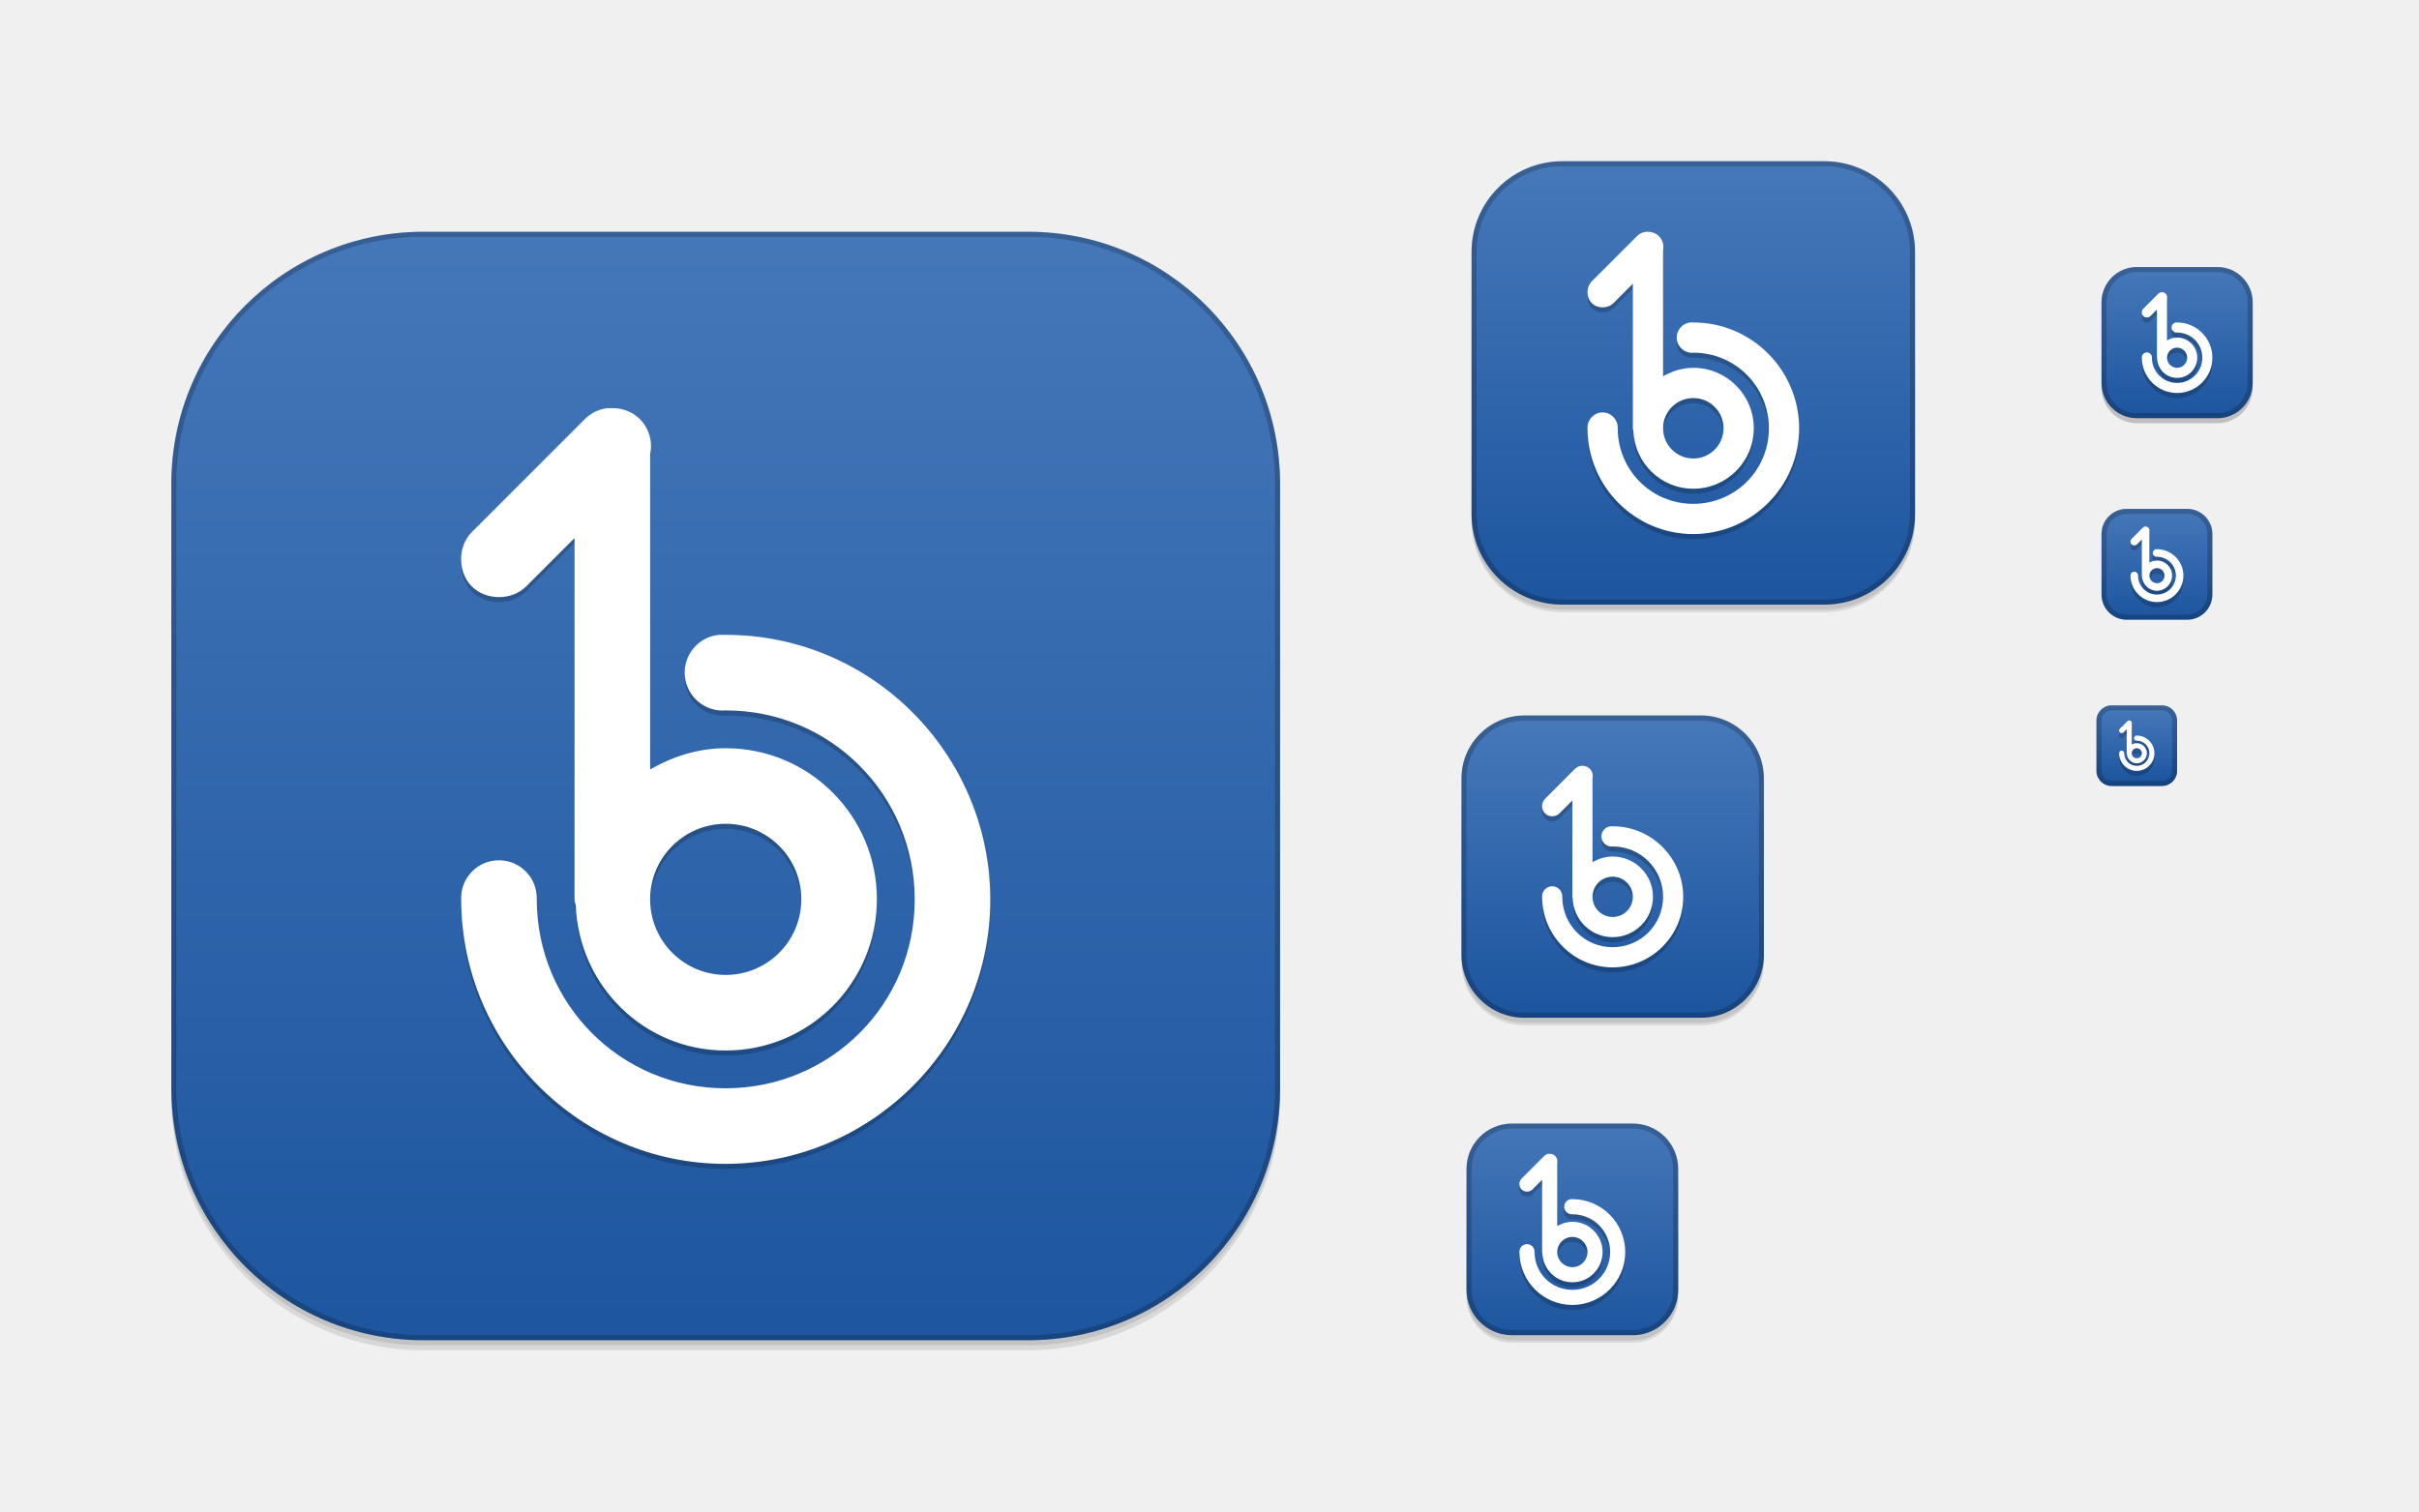
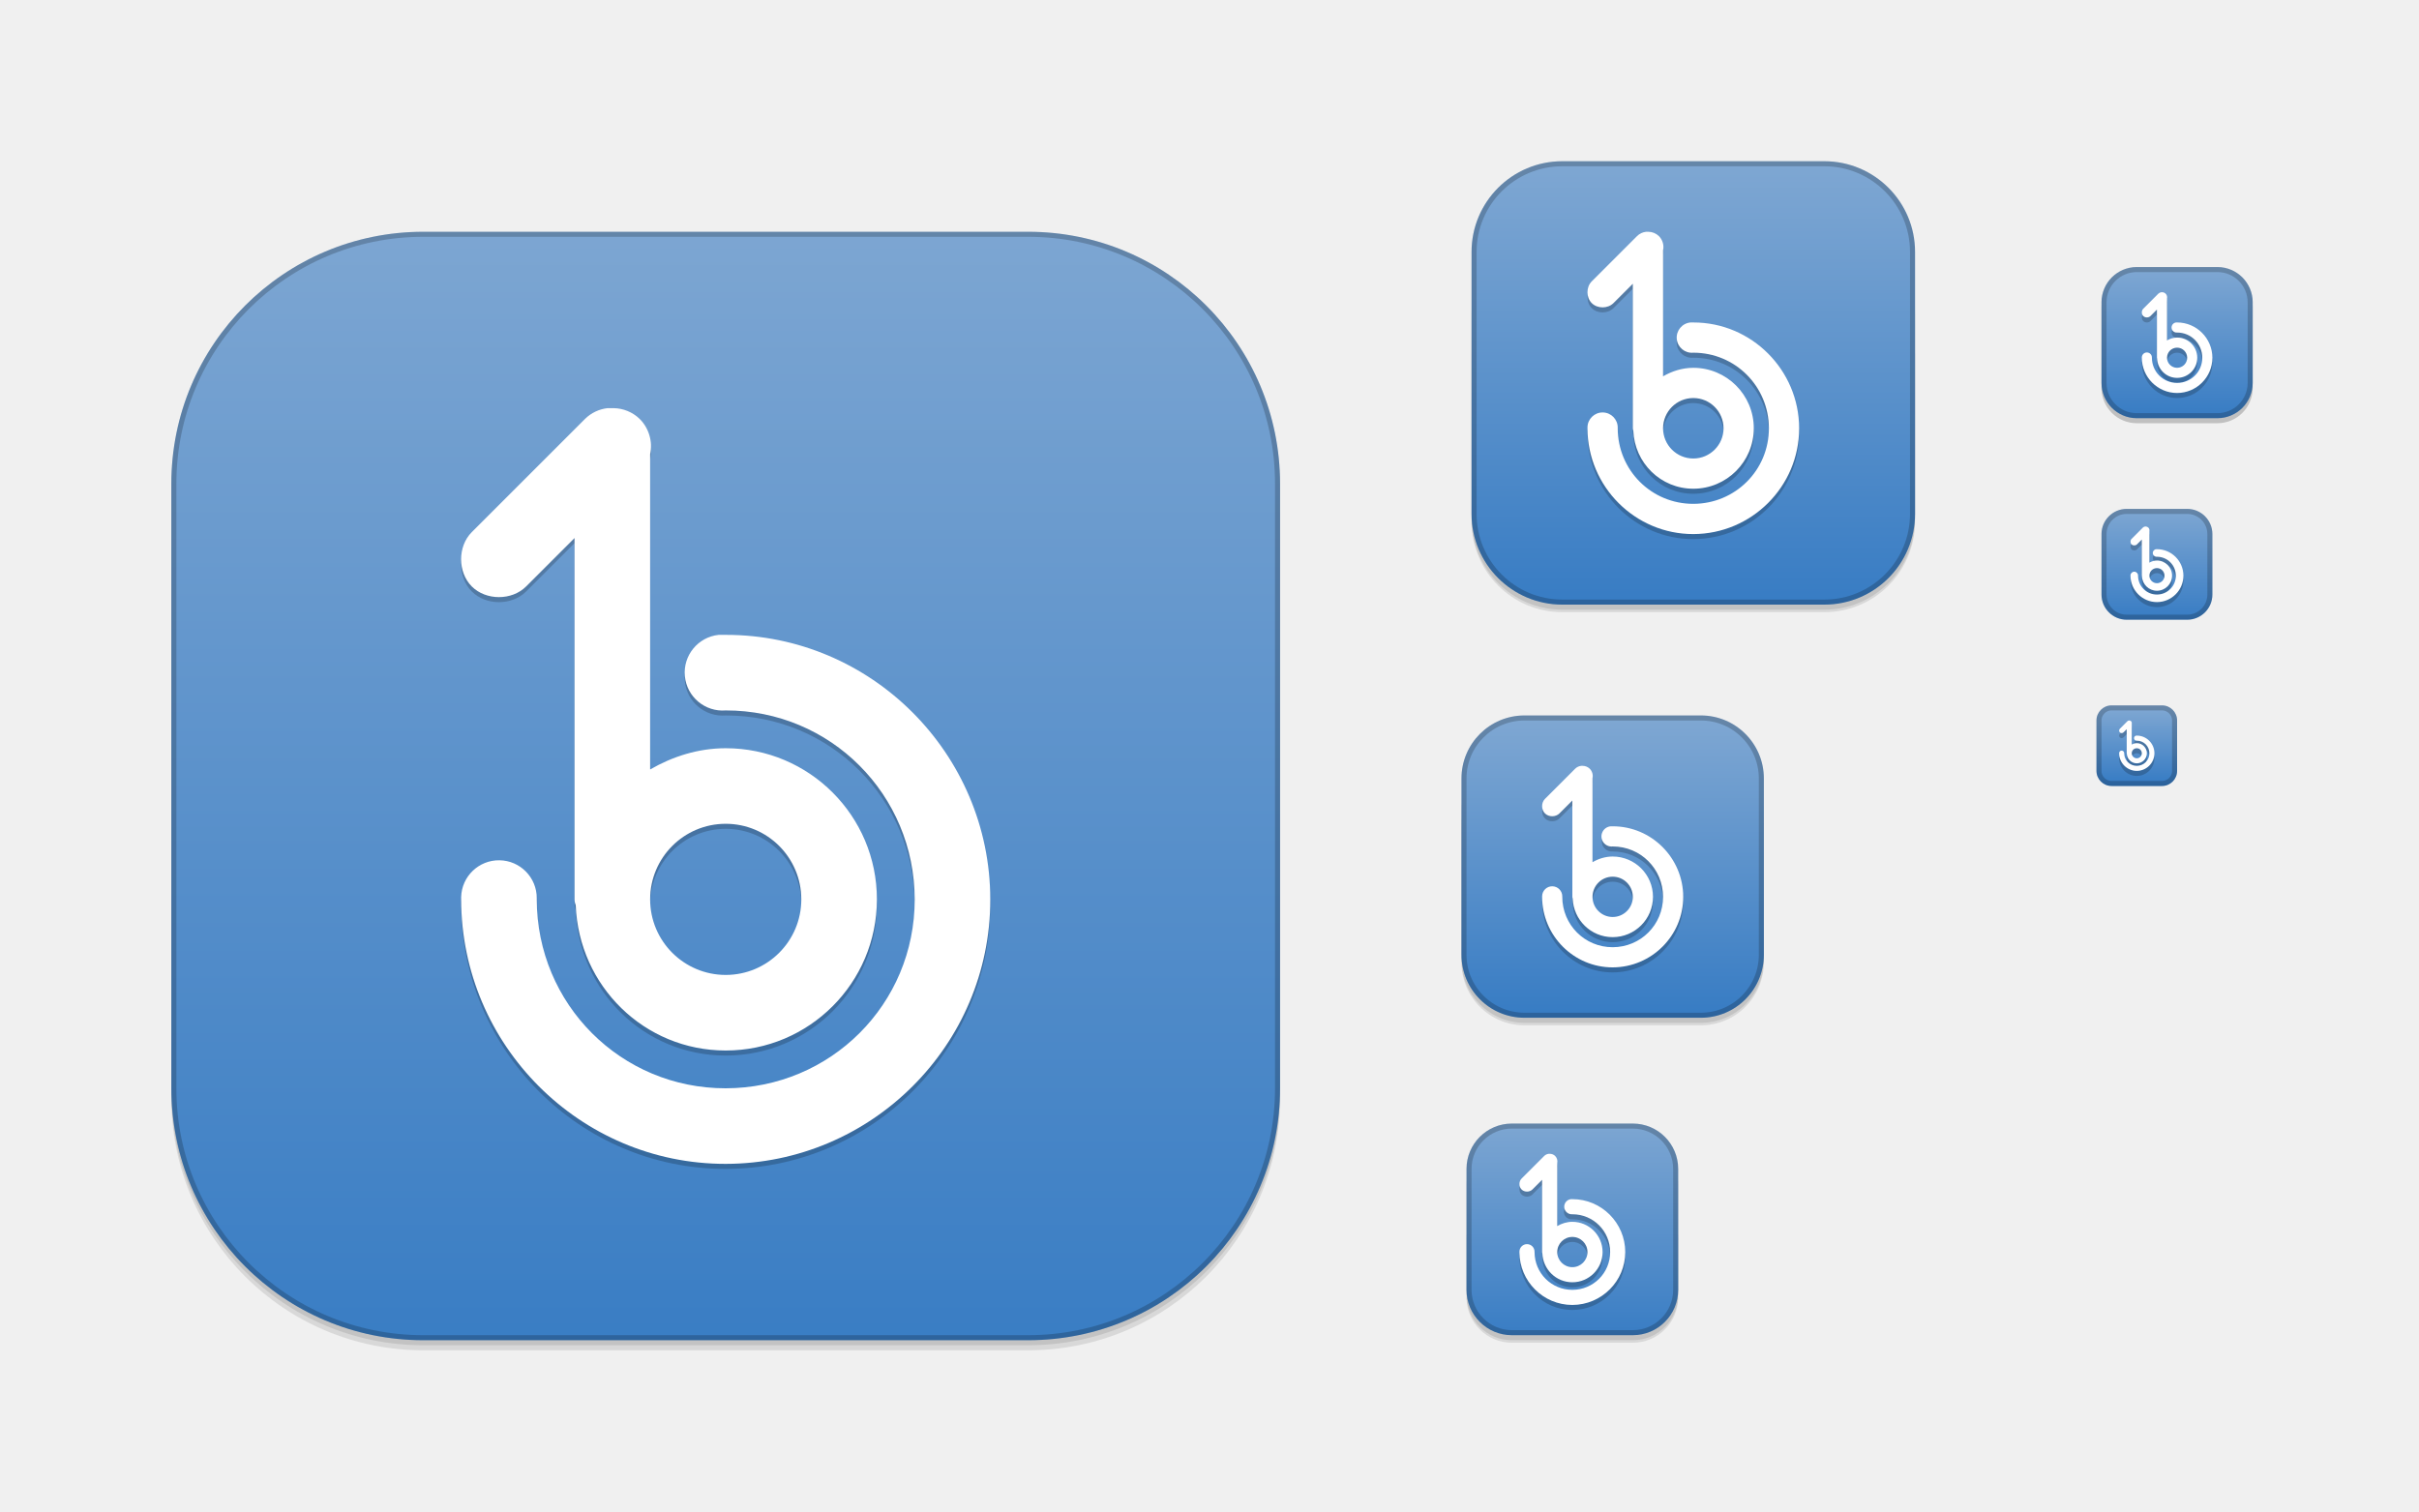
<svg xmlns="http://www.w3.org/2000/svg" xmlns:xlink="http://www.w3.org/1999/xlink" width="480" height="300" id="svg11300" version="1.0" style="display:inline;enable-background:new">
  <defs id="defs3">
    <linearGradient id="linearGradient3934">
-       <stop style="stop-color:#487abb;stop-opacity:1;" offset="0" id="stop3936" />
-       <stop style="stop-color:#1a539d;stop-opacity:1;" offset="1" id="stop3938" />
+       <stop style="stop-color:#82a9d3;stop-opacity:1" offset="0" id="stop3936" />
+       <stop style="stop-color:#347ac3;stop-opacity:1" offset="1" id="stop3938" />
    </linearGradient>
    <linearGradient id="outerBackgroundGradient">
      <stop style="stop-color:#dcdcdc;stop-opacity:1;" offset="0" id="stop3864-8-6" />
      <stop style="stop-color:#f7f7f7;stop-opacity:1;" offset="1" id="stop3866-9-1" />
    </linearGradient>
    <linearGradient xlink:href="#linearGradient3934" id="linearGradient4097" gradientUnits="userSpaceOnUse" x1="264" y1="280" x2="264" y2="40" gradientTransform="matrix(0.06666667,0,0,0.06666667,-433.6,-158.6667)" />
    <linearGradient xlink:href="#linearGradient3934" id="linearGradient4101" gradientUnits="userSpaceOnUse" gradientTransform="matrix(0.0875,0,0,0.0875,-441.1,-126.5)" x1="286.857" y1="302.857" x2="286.857" y2="28.571" />
    <linearGradient xlink:href="#linearGradient3934" id="linearGradient4153" gradientUnits="userSpaceOnUse" gradientTransform="matrix(0.1193182,0,0,0.1193182,-449.8636,-87.77273)" x1="283.81" y1="299.81" x2="283.81" y2="31.619" />
    <linearGradient xlink:href="#linearGradient3934" id="linearGradient4869" gradientUnits="userSpaceOnUse" gradientTransform="matrix(0.175,0,0,-0.175,-337.2,272)" x1="281.143" y1="297.143" x2="281.143" y2="22.857" />
    <clipPath clipPathUnits="userSpaceOnUse" id="clipPath4891">
      <rect ry="9" y="223" x="307" height="42" width="42" id="rect4893" style="color:#bebebe;fill:url(#linearGradient4895);fill-opacity:1;fill-rule:nonzero;stroke:none;stroke-width:0;marker:none;visibility:visible;display:inline;overflow:visible;enable-background:accumulate" transform="matrix(0,1,-1,0,0,0)" />
    </clipPath>
    <linearGradient xlink:href="#outerBackgroundGradient" id="linearGradient4895" gradientUnits="userSpaceOnUse" gradientTransform="matrix(0.175,0,0,0.175,302.8,216)" x1="144" y1="280" x2="144" y2="40" />
    <clipPath clipPathUnits="userSpaceOnUse" id="clipPath4044">
      <rect ry="4" y="85" x="433" height="22" width="22" id="rect4046" style="color:#bebebe;fill:url(#linearGradient4048);fill-opacity:1;fill-rule:nonzero;stroke:none;stroke-width:0;marker:none;visibility:visible;display:inline;overflow:visible;enable-background:accumulate" />
    </clipPath>
    <linearGradient xlink:href="#outerBackgroundGradient" id="linearGradient4048" gradientUnits="userSpaceOnUse" gradientTransform="matrix(0.0875,0,0,0.0875,430.9,81.5)" x1="149.714" y1="291.429" x2="149.714" y2="40" />
    <clipPath clipPathUnits="userSpaceOnUse" id="clipPath4089">
      <rect style="color:#bebebe;fill:url(#linearGradient4093);fill-opacity:1;fill-rule:nonzero;stroke:none;stroke-width:0;marker:none;visibility:visible;display:inline;overflow:visible;enable-background:accumulate" id="rect4091" width="30" height="30" x="433" y="37" ry="6" />
    </clipPath>
    <linearGradient xlink:href="#outerBackgroundGradient" id="linearGradient4093" gradientUnits="userSpaceOnUse" gradientTransform="matrix(0.1193182,0,0,0.1193182,430.1364,32.22727)" x1="149.714" y1="291.429" x2="149.714" y2="40" />
    <clipPath clipPathUnits="userSpaceOnUse" id="clipPath3855">
      <rect style="color:#bebebe;fill:url(#linearGradient3859);fill-opacity:1;fill-rule:nonzero;stroke:none;stroke-width:0;marker:none;visibility:visible;display:inline;overflow:visible;enable-background:accumulate" id="rect3857" width="16" height="16" x="304" y="212" ry="3" transform="matrix(0,1,-1,0,0,0)" />
    </clipPath>
    <linearGradient xlink:href="#outerBackgroundGradient" id="linearGradient3859" gradientUnits="userSpaceOnUse" gradientTransform="matrix(0.06666667,0,0,0.06666667,302.4,209.3333)" x1="144" y1="280" x2="144" y2="40" />
    <clipPath clipPathUnits="userSpaceOnUse" id="clipPath3862">
      <rect ry="50" y="46" x="34" height="220" width="220" id="rect3864" style="color:#bebebe;fill:url(#linearGradient3866);fill-opacity:1;fill-rule:nonzero;stroke:none;stroke-width:0;marker:none;visibility:visible;display:inline;overflow:visible;enable-background:accumulate" />
    </clipPath>
    <linearGradient xlink:href="#outerBackgroundGradient" id="linearGradient3866" gradientUnits="userSpaceOnUse" gradientTransform="translate(0,-4)" x1="144" y1="280" x2="144" y2="40" />
    <linearGradient xlink:href="#linearGradient3934" id="linearGradient3876" gradientUnits="userSpaceOnUse" gradientTransform="translate(-288,-316)" x1="272" y1="288" x2="272" y2="32" />
    <clipPath clipPathUnits="userSpaceOnUse" id="clipPath4187">
      <rect ry="12.5" y="142" x="290" height="60" width="60" id="rect4189" style="color:#bebebe;fill:url(#linearGradient4191);fill-opacity:1;fill-rule:nonzero;stroke:none;stroke-width:0;marker:none;visibility:visible;display:inline;overflow:visible;enable-background:accumulate" />
    </clipPath>
    <linearGradient xlink:href="#outerBackgroundGradient" id="linearGradient4191" gradientUnits="userSpaceOnUse" x1="352" y1="204" x2="352" y2="140" />
    <linearGradient xlink:href="#linearGradient3934" id="linearGradient4197" gradientUnits="userSpaceOnUse" x1="384" y1="124" x2="384" y2="28" gradientTransform="translate(-672,-152)" />
    <linearGradient xlink:href="#linearGradient3934" id="linearGradient4199" gradientUnits="userSpaceOnUse" x1="352" y1="204" x2="352" y2="140" gradientTransform="translate(-640,-344)" />
    <clipPath clipPathUnits="userSpaceOnUse" id="clipPath4346">
      <rect style="color:#bebebe;fill:url(#linearGradient4350);fill-opacity:1;fill-rule:nonzero;stroke:none;stroke-width:0;marker:none;visibility:visible;display:inline;overflow:visible;enable-background:accumulate" id="rect4348" width="88" height="88" x="292" y="32" ry="18" />
    </clipPath>
    <linearGradient xlink:href="#outerBackgroundGradient" id="linearGradient4350" gradientUnits="userSpaceOnUse" x1="384" y1="124" x2="384" y2="28" />
    <clipPath clipPathUnits="userSpaceOnUse" id="clipPath3871">
      <rect ry="5" y="101" x="417" height="22" width="22" id="rect3873" style="color:#bebebe;fill:url(#linearGradient3875);fill-opacity:1;fill-rule:nonzero;stroke:none;stroke-width:0;marker:none;visibility:visible;display:inline;overflow:visible;enable-background:accumulate" />
    </clipPath>
    <linearGradient xlink:href="#outerBackgroundGradient" id="linearGradient3875" gradientUnits="userSpaceOnUse" gradientTransform="matrix(0.0875,0,0,0.0875,414.9,97.5)" x1="286.857" y1="302.857" x2="286.857" y2="28.571" />
    <clipPath clipPathUnits="userSpaceOnUse" id="clipPath3881">
      <rect style="color:#bebebe;fill:url(#linearGradient3885);fill-opacity:1;fill-rule:nonzero;stroke:none;stroke-width:0;marker:none;visibility:visible;display:inline;overflow:visible;enable-background:accumulate" id="rect3883" width="30" height="30" x="417" y="53" ry="7" />
    </clipPath>
    <linearGradient xlink:href="#outerBackgroundGradient" id="linearGradient3885" gradientUnits="userSpaceOnUse" gradientTransform="matrix(0.1193182,0,0,0.1193182,414.1364,48.22727)" x1="283.81" y1="299.81" x2="283.81" y2="31.619" />
    <linearGradient xlink:href="#linearGradient3934" id="linearGradient3940" x1="448" y1="52" x2="447" y2="83" gradientUnits="userSpaceOnUse" />
    <linearGradient xlink:href="#linearGradient3934" id="linearGradient3942" x1="416" y1="100" x2="416" y2="124" gradientUnits="userSpaceOnUse" />
    <linearGradient xlink:href="#linearGradient3934" id="linearGradient3944" x1="290.5" y1="224" x2="288" y2="268" gradientUnits="userSpaceOnUse" />
    <linearGradient xlink:href="#linearGradient3934" id="linearGradient3946" x1="384" y1="28" x2="380" y2="120" gradientUnits="userSpaceOnUse" />
    <linearGradient xlink:href="#linearGradient3934" id="linearGradient3948" x1="290" y1="143.5" x2="288" y2="204" gradientUnits="userSpaceOnUse" />
    <linearGradient xlink:href="#linearGradient3934" id="linearGradient3950" x1="16" y1="28" x2="16" y2="284" gradientUnits="userSpaceOnUse" />
    <linearGradient xlink:href="#linearGradient3934" id="linearGradient3952" x1="416" y1="140" x2="416" y2="156" gradientUnits="userSpaceOnUse" />
  </defs>
  <g style="display:inline" id="layer1">
    <g style="display:none" id="layer7">
      <text y="19.745" xml:space="preserve" x="15.007" style="font-size:18px;font-style:normal;font-variant:normal;font-weight:normal;font-stretch:normal;fill:#000000;fill-opacity:1;stroke:none;display:inline;enable-background:new;font-family:DejaVu Sans;-inkscape-font-specification:DejaVu Sans" id="context">
        <tspan style="font-style:normal;font-variant:normal;font-weight:normal;font-stretch:normal;font-family:DejaVu Sans;-inkscape-font-specification:DejaVu Sans" y="19.745" x="15.007" id="tspan3933">apps</tspan>
      </text>
      <text y="19.745" xml:space="preserve" x="122.488" style="font-size:18px;font-style:normal;font-variant:normal;font-weight:bold;font-stretch:normal;text-align:start;line-height:125%;writing-mode:lr-tb;text-anchor:start;fill:#000000;fill-opacity:1;stroke:none;display:inline;enable-background:new;font-family:DejaVu Sans;-inkscape-font-specification:DejaVu Sans Bold" id="icon-name">
        <tspan style="font-size:18px;font-style:normal;font-variant:normal;font-weight:bold;font-stretch:normal;font-family:DejaVu Sans;-inkscape-font-specification:DejaVu Sans Bold" y="19.745" x="122.488" id="tspan3937">banshee</tspan>
      </text>
      <rect style="fill:#eeeeec;fill-opacity:1;fill-rule:nonzero;stroke:none;stroke-width:2;marker:none;visibility:visible;display:inline;overflow:visible;enable-background:accumulate" id="rect16x16" width="16" height="16" x="416" y="140" />
      <rect style="fill:#d4d4d4;fill-opacity:1;fill-rule:nonzero;stroke:none;stroke-width:2;marker:none;visibility:visible;display:inline;overflow:visible;enable-background:accumulate" id="rect24x24" width="24" height="24" x="416" y="100" />
      <rect style="fill:#eeeeec;fill-opacity:1;fill-rule:nonzero;stroke:none;stroke-width:2;marker:none;visibility:visible;display:inline;overflow:visible;enable-background:accumulate" id="rect32x32" width="32" height="32" x="416" y="52" />
      <rect y="101" x="417" height="22" width="22" id="rect22x22" style="fill:#eeeeec;fill-opacity:1;fill-rule:nonzero;stroke:none;stroke-width:2;marker:none;visibility:visible;display:inline;overflow:visible;enable-background:accumulate" />
      <rect y="220" x="288" height="48" width="48" id="rect48x48" style="fill:#eeeeec;fill-opacity:1;fill-rule:nonzero;stroke:none;stroke-width:2;marker:none;visibility:visible;display:inline;overflow:visible;enable-background:accumulate" />
      <rect style="fill:#eeeeec;fill-opacity:1;fill-rule:nonzero;stroke:none;stroke-width:2;marker:none;visibility:visible;display:inline;overflow:visible;enable-background:accumulate" id="rect256x256" width="256" height="256" x="16" y="28" />
      <rect style="fill:#eeeeec;fill-opacity:1;fill-rule:nonzero;stroke:none;stroke-width:2;marker:none;visibility:visible;display:inline;overflow:visible;enable-background:accumulate" id="rect64x64" width="64" height="64" x="288" y="140" />
      <rect style="fill:#eeeeec;fill-opacity:1;fill-rule:nonzero;stroke:none;stroke-width:2;marker:none;visibility:visible;display:inline;overflow:visible;enable-background:accumulate" id="rect96x96" width="96" height="96" x="288" y="28" />
    </g>
    <g id="layer4" style="display:inline">
      <rect style="opacity:0.0;color:#bebebe;fill:#000000;fill-opacity:1;stroke:#000000;stroke-width:1;stroke-miterlimit:4;stroke-opacity:1;stroke-dasharray:none;marker:none;visibility:visible;display:inline;overflow:visible;enable-background:accumulate" id="rect4156" width="42" height="42" x="-266.5" y="291" ry="9" transform="matrix(0,-1,1,0,0,0)" />
      <rect transform="matrix(0,-1,1,0,0,0)" ry="9" y="291" x="-266.5" height="42" width="40" id="rect4183" style="opacity:0.1;color:#bebebe;fill:#000000;fill-opacity:1;stroke:none;stroke-width:1;marker:none;visibility:visible;display:inline;overflow:visible;enable-background:accumulate" />
      <rect ry="9" y="237" x="291" height="29" width="42" id="rect4144" style="opacity:0.1;color:#bebebe;fill:#000000;fill-opacity:1;fill-rule:nonzero;stroke:none;stroke-width:0;marker:none;visibility:visible;display:inline;overflow:visible;enable-background:accumulate" />
      <rect style="opacity:0.0;color:#bebebe;fill:#000000;fill-opacity:1;fill-rule:nonzero;stroke:#000000;stroke-width:1;stroke-miterlimit:4;stroke-opacity:1;stroke-dasharray:none;marker:none;visibility:visible;display:inline;overflow:visible;enable-background:accumulate" id="rect4340" width="88" height="88" x="292" y="33.5" ry="18" />
      <rect ry="18" y="52.5" x="292" height="69" width="88" id="rect4338" style="opacity:0.1;color:#bebebe;fill:#000000;fill-opacity:1;fill-rule:nonzero;stroke:none;stroke-width:0;marker:none;visibility:visible;display:inline;overflow:visible;enable-background:accumulate" />
      <rect style="opacity:0.1;color:#bebebe;fill:#000000;fill-opacity:1;fill-rule:nonzero;stroke:none;stroke-width:0;marker:none;visibility:visible;display:inline;overflow:visible;enable-background:accumulate" id="rect4335" width="88" height="76.5" x="292" y="44.5" ry="18" />
      <rect style="opacity:0.0;color:#bebebe;fill:#000000;fill-opacity:1;fill-rule:nonzero;stroke:#000000;stroke-width:1;stroke-miterlimit:4;stroke-opacity:1;stroke-dasharray:none;marker:none;visibility:visible;display:inline;overflow:visible;enable-background:accumulate" id="rect4214" width="60" height="60" x="290" y="143.5" ry="12.5" />
      <rect ry="12.5" y="151.5" x="290" height="52" width="60" id="rect4206" style="opacity:0.1;color:#bebebe;fill:#000000;fill-opacity:1;fill-rule:nonzero;stroke:none;stroke-width:0;marker:none;visibility:visible;display:inline;overflow:visible;enable-background:accumulate" />
      <rect style="opacity:0.1;color:#bebebe;fill:#000000;fill-opacity:1;fill-rule:nonzero;stroke:none;stroke-width:0;marker:none;visibility:visible;display:inline;overflow:visible;enable-background:accumulate" id="rect4212" width="60" height="54.5" x="290" y="148.5" ry="12.5" />
      <rect style="opacity:0.2;color:#bebebe;fill:#000000;fill-opacity:1;fill-rule:nonzero;stroke:none;stroke-width:0;marker:none;visibility:visible;display:inline;overflow:visible;enable-background:accumulate" id="rect4058" width="30" height="30" x="417" y="54" ry="7" />
      <rect ry="50" y="48" x="34" height="220" width="220" id="rect3872" style="opacity:0.0;color:#bebebe;fill:#000000;fill-opacity:1;fill-rule:nonzero;stroke:#000000;stroke-width:2;stroke-miterlimit:4;stroke-opacity:1;stroke-dasharray:none;marker:none;visibility:visible;display:inline;overflow:visible;enable-background:accumulate" />
      <rect style="opacity:0.1;color:#bebebe;fill:#000000;fill-opacity:1;fill-rule:nonzero;stroke:none;stroke-width:0;marker:none;visibility:visible;display:inline;overflow:visible;enable-background:accumulate" id="rect3870" width="220" height="220" x="34" y="48" ry="50" />
      <rect ry="50" y="47" x="34" height="220" width="220" id="rect3868" style="opacity:0.1;color:#bebebe;fill:#000000;fill-opacity:1;fill-rule:nonzero;stroke:none;stroke-width:0;marker:none;visibility:visible;display:inline;overflow:visible;enable-background:accumulate" />
    </g>
    <g id="layer2" style="display:inline">
      <rect style="color:#bebebe;fill:url(#linearGradient3876);fill-opacity:1;fill-rule:nonzero;stroke:none;stroke-width:0;marker:none;visibility:visible;display:inline;overflow:visible;enable-background:accumulate" id="rect4040" width="220" height="220" x="-254" y="-266" ry="50" transform="scale(-1,-1)" />
      <rect ry="3" y="-156" x="-432" height="16" width="16" id="rect4095" style="color:#bebebe;fill:url(#linearGradient4097);fill-opacity:1;fill-rule:nonzero;stroke:none;stroke-width:0;marker:none;visibility:visible;display:inline;overflow:visible;enable-background:accumulate" transform="scale(-1,-1)" />
      <rect style="color:#bebebe;fill:url(#linearGradient4101);fill-opacity:1;fill-rule:nonzero;stroke:none;stroke-width:0;marker:none;visibility:visible;display:inline;overflow:visible;enable-background:accumulate" id="rect4099" width="22" height="22" x="-439" y="-123" ry="5" transform="scale(-1,-1)" />
      <rect ry="7" y="-83" x="-447" height="30" width="30" id="rect4151" style="color:#bebebe;fill:url(#linearGradient4153);fill-opacity:1;fill-rule:nonzero;stroke:none;stroke-width:0;marker:none;visibility:visible;display:inline;overflow:visible;enable-background:accumulate" transform="scale(-1,-1)" />
      <rect style="color:#bebebe;fill:url(#linearGradient4869);fill-opacity:1;fill-rule:nonzero;stroke:none;stroke-width:0;marker:none;visibility:visible;display:inline;overflow:visible;enable-background:accumulate" id="rect4783" width="42" height="42" x="-333" y="223" ry="9" transform="scale(-1,1)" />
      <rect ry="18" y="-120" x="-380" height="88" width="88" id="rect4511" style="color:#bebebe;fill:url(#linearGradient4197);fill-opacity:1;fill-rule:nonzero;stroke:none;stroke-width:0;marker:none;visibility:visible;display:inline;overflow:visible;enable-background:accumulate" transform="scale(-1,-1)" />
      <rect style="color:#bebebe;fill:url(#linearGradient4199);fill-opacity:1;fill-rule:nonzero;stroke:none;stroke-width:0;marker:none;visibility:visible;display:inline;overflow:visible;enable-background:accumulate" id="rect4515" width="60" height="60" x="-350" y="-202" ry="12.5" transform="scale(-1,-1)" />
    </g>
    <g id="layer6" style="display:inline">
      <path id="path3932" d="m 428.875,59 c -0.222,0.024 -0.435,0.125 -0.594,0.281 l -3,3 c -0.376,0.376 -0.376,1.061 0,1.438 0.376,0.376 1.061,0.376 1.438,0 L 428,62.438 l 0,9.562 c 0,0.069 0.018,0.118 0.031,0.156 0.084,2.135 1.813,3.844 3.969,3.844 2.209,0 4,-1.791 4,-4 0,-2.209 -1.791,-4 -4,-4 -0.73,0 -1.411,0.221 -2,0.562 l 0,-8.25 c 10e-4,-0.031 10e-4,-0.063 0,-0.094 0.074,-0.333 -0.036,-0.701 -0.281,-0.938 -0.182,-0.176 -0.434,-0.279 -0.688,-0.281 -0.031,-0.002 -0.062,-0.002 -0.094,0 -0.021,-6.51e-4 -0.042,-6.51e-4 -0.062,0 z m 2.938,6 a 1.004,1.004 0 1 0 0.188,2 c 2.773,-0.004 4.996,2.227 5,5 0.004,2.773 -2.227,4.996 -5,5 -2.773,0.004 -4.996,-2.227 -5,-5 -2e-5,-0.015 -1.1e-4,-0.016 0,-0.031 a 1,1 0 1 0 -2,-0.031 c -1.6e-4,0.021 -3e-5,0.042 0,0.062 0.005,3.854 3.146,7.005 7,7 3.854,-0.005 7.005,-3.146 7,-7 -0.005,-3.854 -3.146,-7.005 -7,-7 a 1,1 0 0 0 -0.094,0 1.001,1.001 0 0 0 -0.094,0 z m 0.188,5 c 1.105,0 2,0.895 2,2 0,1.105 -0.895,2 -2,2 -1.105,0 -2,-0.895 -2,-2 0,-1.105 0.895,-2 2,-2 z" style="opacity:0.2;color:#000000;fill:#000000;fill-opacity:1;fill-rule:evenodd;stroke:none;stroke-width:2;marker:none;visibility:visible;display:inline;overflow:visible;enable-background:new" />
      <path style="opacity:0.2;color:#000000;fill:#000000;fill-opacity:1;fill-rule:evenodd;stroke:none;stroke-width:2;marker:none;visibility:visible;display:inline;overflow:visible;enable-background:new" d="m 313.751,153.002 c -0.444,0.048 -0.869,0.25 -1.187,0.562 l -6,6 c -0.753,0.753 -0.753,2.122 0,2.875 0.753,0.753 2.122,0.753 2.875,0 l 2.562,-2.562 0,19.124 c 0,0.139 0.036,0.237 0.062,0.312 0.168,4.27 3.626,7.687 7.937,7.687 4.418,0 8,-3.582 8,-8 0,-4.418 -3.582,-8 -8,-8 -1.46,0 -2.822,0.442 -4,1.125 l 0,-16.499 c 0.002,-0.062 0.002,-0.125 0,-0.187 0.149,-0.665 -0.072,-1.401 -0.562,-1.875 -0.365,-0.353 -0.868,-0.558 -1.375,-0.562 -0.062,-0.003 -0.125,-0.003 -0.187,0 -0.042,-0.001 -0.083,-0.001 -0.125,0 z m 5.875,11.999 a 2.009,2.009 0 0 0 0.375,4 c 5.546,-0.007 9.992,4.453 9.999,9.999 0.008,5.546 -4.453,9.992 -9.999,9.999 -5.546,0.007 -9.992,-4.453 -9.999,-9.999 -4e-5,-0.03 -2.2e-4,-0.033 0,-0.062 a 2,2 0 1 0 -4,-0.062 c -3.2e-4,0.042 -6e-5,0.083 0,0.125 0.01,7.708 6.291,14.01 13.999,13.999 7.708,-0.01 14.01,-6.291 13.999,-13.999 -0.01,-7.708 -6.291,-14.01 -13.999,-13.999 a 2,2 0 0 0 -0.187,0 2.002,2.002 0 0 0 -0.187,0 z m 0.375,9.999 c 2.209,0 4,1.791 4,4 0,2.209 -1.791,4 -4,4 -2.209,0 -4,-1.791 -4,-4 0,-2.209 1.791,-4 4,-4 z" id="path3934" />
      <path id="path3936" d="m 326.627,47.003 c -0.666,0.072 -1.304,0.374 -1.781,0.844 l -8.999,8.999 c -1.129,1.129 -1.129,3.183 0,4.312 1.129,1.129 3.183,1.129 4.312,0 l 3.844,-3.844 0,28.686 c 0,0.208 0.054,0.355 0.094,0.469 0.252,6.404 5.439,11.531 11.906,11.531 6.627,0 11.999,-5.372 11.999,-11.999 0,-6.627 -5.372,-11.999 -11.999,-11.999 -2.19,0 -4.232,0.663 -6,1.687 l 0,-24.749 c 0.003,-0.094 0.003,-0.188 0,-0.281 0.223,-0.998 -0.108,-2.102 -0.844,-2.812 -0.547,-0.529 -1.301,-0.838 -2.062,-0.844 -0.094,-0.004 -0.188,-0.004 -0.281,0 -0.062,-0.001 -0.125,-0.001 -0.187,0 z m 8.812,17.999 a 3.013,3.013 0 0 0 0.562,6 c 8.319,-0.011 14.988,6.68 14.999,14.999 0.012,8.319 -6.68,14.988 -14.999,14.999 -8.319,0.011 -14.988,-6.68 -14.999,-14.999 -6e-5,-0.045 -3.3e-4,-0.049 0,-0.094 a 3,3 0 0 0 -6,-0.094 c -4.8e-4,0.063 -9e-5,0.125 0,0.188 0.015,11.562 9.437,21.014 20.999,20.999 11.562,-0.016 21.014,-9.437 20.999,-20.999 -0.015,-11.562 -9.437,-21.014 -20.999,-20.999 a 3,3 0 0 0 -0.281,0 3.003,3.003 0 0 0 -0.281,0 z m 0.562,14.999 c 3.314,0 6,2.686 6,6 0,3.314 -2.686,6 -6,6 -3.314,0 -6,-2.686 -6,-6 0,-3.314 2.686,-6 6,-6 z" style="opacity:0.2;color:#000000;fill:#000000;fill-opacity:1;fill-rule:evenodd;stroke:none;stroke-width:2;marker:none;visibility:visible;display:inline;overflow:visible;enable-background:new" />
      <path style="opacity:0.2;color:#000000;fill:#000000;fill-opacity:1;fill-rule:evenodd;stroke:none;stroke-width:2;marker:none;visibility:visible;display:inline;overflow:visible;enable-background:new" d="m 307.313,230.002 c -0.333,0.036 -0.652,0.187 -0.891,0.422 l -4.5,4.5 c -0.565,0.564 -0.564,1.592 0,2.156 0.565,0.565 1.592,0.565 2.156,0 l 1.922,-1.922 0,14.343 c 0,0.104 0.027,0.178 0.047,0.234 0.126,3.202 2.72,5.765 5.953,5.765 3.314,0 6,-2.686 6,-6 0,-3.314 -2.686,-6 -6,-6 -1.095,0 -2.116,0.331 -3,0.844 l 0,-12.374 c 10e-4,-0.047 10e-4,-0.094 0,-0.141 0.112,-0.499 -0.054,-1.051 -0.422,-1.406 -0.273,-0.265 -0.651,-0.419 -1.031,-0.422 -0.047,-0.002 -0.094,-0.002 -0.141,0 -0.031,-5e-4 -0.062,-5e-4 -0.094,0 z m 4.406,9 a 1.507,1.507 0 1 0 0.281,3 c 4.16,-0.005 7.494,3.34 7.5,7.5 0.006,4.16 -3.34,7.494 -7.5,7.5 -4.16,0.005 -7.494,-3.34 -7.5,-7.5 -3e-5,-0.022 -1.7e-4,-0.025 0,-0.047 a 1.5,1.5 0 0 0 -3,-0.047 c -2.4e-4,0.031 -5e-5,0.062 0,0.094 0.007,5.781 4.719,10.507 10.499,10.499 5.781,-0.008 10.507,-4.719 10.499,-10.499 -0.007,-5.781 -4.719,-10.507 -10.499,-10.499 a 1.5,1.5 0 0 0 -0.141,0 1.502,1.502 0 0 0 -0.141,0 z m 0.281,7.5 c 1.657,0 3,1.343 3,3 0,1.657 -1.343,3 -3,3 -1.657,0 -3,-1.343 -3,-3 0,-1.657 1.343,-3 3,-3 z" id="path3938" />
      <path style="opacity:0.2;color:#000000;fill:#000000;fill-opacity:1;fill-rule:evenodd;stroke:none;stroke-width:2;marker:none;visibility:visible;display:inline;overflow:visible;enable-background:new" d="m 120.568,82.008 c -1.664,0.18 -3.26,0.936 -4.453,2.109 l -22.499,22.499 c -2.823,2.822 -2.822,7.958 0,10.781 2.823,2.822 7.958,2.823 10.781,0 l 9.609,-9.609 0,71.715 c 0,0.519 0.135,0.888 0.234,1.172 0.63,16.011 13.599,28.827 29.764,28.827 16.568,0 29.998,-13.431 29.998,-29.998 0,-16.568 -13.431,-29.998 -29.998,-29.998 -5.474,0 -10.581,1.657 -14.999,4.218 l 0,-61.872 c 0.007,-0.234 0.007,-0.469 0,-0.703 0.558,-2.495 -0.27,-5.255 -2.109,-7.031 -1.367,-1.323 -3.254,-2.094 -5.156,-2.109 -0.234,-0.01 -0.469,-0.01 -0.703,0 -0.156,-0.003 -0.313,-0.003 -0.469,0 z m 22.03,44.998 a 7.533,7.533 0 0 0 1.406,14.999 c 20.798,-0.026 37.47,16.7 37.498,37.498 0.03,20.798 -16.7,37.47 -37.498,37.498 -20.798,0.026 -37.47,-16.7 -37.498,-37.498 -1.5e-4,-0.112 -8.2e-4,-0.122 0,-0.234 a 7.501,7.501 0 0 0 -14.999,-0.234 c -10e-4,0.157 -2.3e-4,0.312 0,0.469 0.037,28.905 23.593,52.536 52.497,52.497 28.905,-0.039 52.536,-23.593 52.497,-52.497 -0.037,-28.905 -23.593,-52.536 -52.497,-52.497 a 7.5,7.5 0 0 0 -0.703,0 7.508,7.508 0 0 0 -0.703,0 z m 1.406,37.498 c 8.284,0 14.999,6.715 14.999,14.999 0,8.284 -6.715,14.999 -14.999,14.999 -8.284,0 -14.999,-6.715 -14.999,-14.999 0,-8.284 6.715,-14.999 14.999,-14.999 z" id="path3940" />
      <path style="opacity:0.2;color:#000000;fill:#000000;fill-opacity:1;fill-rule:evenodd;stroke:none;stroke-width:2;marker:none;visibility:visible;display:inline;overflow:visible;enable-background:new" d="m 422.438,144 c -0.111,0.012 -0.217,0.062 -0.297,0.141 l -1.5,1.5 c -0.188,0.188 -0.188,0.531 0,0.719 0.188,0.188 0.531,0.188 0.719,0 l 0.641,-0.641 0,4.781 c 0,0.035 0.009,0.059 0.016,0.078 0.042,1.068 0.907,1.922 1.984,1.922 1.105,0 2,-0.895 2,-2 0,-1.105 -0.895,-2 -2,-2 -0.365,0 -0.705,0.111 -1,0.281 l 0,-4.125 c 5e-4,-0.016 5e-4,-0.031 0,-0.047 0.037,-0.166 -0.018,-0.35 -0.141,-0.469 -0.091,-0.088 -0.217,-0.14 -0.344,-0.141 -0.016,-7.5e-4 -0.031,-7.5e-4 -0.047,0 -0.01,-3.3e-4 -0.021,-3.3e-4 -0.031,0 z m 1.469,3 a 0.502,0.502 0 0 0 0.094,1 c 1.387,-0.002 2.498,1.113 2.5,2.5 0.002,1.387 -1.113,2.498 -2.5,2.5 -1.387,0.002 -2.498,-1.113 -2.5,-2.5 -10e-6,-0.007 -5e-5,-0.008 0,-0.016 a 0.5,0.5 0 1 0 -1,-0.016 c -8e-5,0.011 -2e-5,0.021 0,0.031 0.002,1.927 1.573,3.503 3.5,3.5 1.927,-0.003 3.503,-1.573 3.5,-3.5 -0.002,-1.927 -1.573,-3.503 -3.5,-3.5 a 0.5,0.5 0 0 0 -0.047,0 0.501,0.501 0 0 0 -0.047,0 z m 0.094,2.5 c 0.552,0 1,0.448 1,1 0,0.552 -0.448,1 -1,1 -0.552,0 -1,-0.448 -1,-1 0,-0.552 0.448,-1 1,-1 z" id="path3942" />
      <path id="path3944" d="m 425.657,105.501 c -0.166,0.018 -0.326,0.094 -0.445,0.211 l -2.25,2.25 c -0.282,0.282 -0.282,0.796 0,1.078 0.282,0.282 0.796,0.282 1.078,0 l 0.961,-0.961 0,7.171 c 0,0.052 0.013,0.089 0.023,0.117 0.063,1.601 1.36,2.883 2.976,2.883 1.657,0 3,-1.343 3,-3 0,-1.657 -1.343,-3 -3,-3 -0.547,0 -1.058,0.166 -1.5,0.422 l 0,-6.187 c 7.5e-4,-0.023 7.5e-4,-0.047 0,-0.07 0.056,-0.25 -0.027,-0.525 -0.211,-0.703 -0.137,-0.132 -0.325,-0.209 -0.516,-0.211 -0.023,-0.001 -0.047,-0.001 -0.07,0 -0.016,-5e-4 -0.031,-5e-4 -0.047,0 z m 2.203,4.5 a 0.753,0.753 0 0 0 0.141,1.5 c 2.08,-0.003 3.747,1.67 3.75,3.75 0.003,2.08 -1.67,3.747 -3.75,3.75 -2.08,0.003 -3.747,-1.67 -3.75,-3.75 -10e-6,-0.011 -7e-5,-0.012 0,-0.023 a 0.75,0.75 0 1 0 -1.5,-0.023 c -1.2e-4,0.016 -3e-5,0.031 0,0.047 0.003,2.89 2.359,5.254 5.25,5.25 2.89,-0.004 5.254,-2.359 5.25,-5.25 -0.003,-2.89 -2.359,-5.254 -5.25,-5.25 a 0.75,0.75 0 0 0 -0.07,0 0.751,0.751 0 0 0 -0.07,0 z m 0.141,3.75 c 0.828,0 1.5,0.672 1.5,1.5 0,0.828 -0.672,1.5 -1.5,1.5 -0.828,0 -1.5,-0.672 -1.5,-1.5 0,-0.828 0.672,-1.5 1.5,-1.5 z" style="opacity:0.2;color:#000000;fill:#000000;fill-opacity:1;fill-rule:evenodd;stroke:none;stroke-width:2;marker:none;visibility:visible;display:inline;overflow:visible;enable-background:new" />
      <path style="opacity:1;color:#000000;fill:#ffffff;fill-opacity:1;fill-rule:evenodd;stroke:none;stroke-width:2;marker:none;visibility:visible;display:inline;overflow:visible;enable-background:new" d="M 428.875 58 C 428.653 58.024 428.44 58.125 428.281 58.281 L 425.281 61.281 C 424.905 61.658 424.905 62.342 425.281 62.719 C 425.658 63.095 426.342 63.095 426.719 62.719 L 428 61.438 L 428 71 C 428 71.069 428.018 71.118 428.031 71.156 C 428.115 73.291 429.844 75 432 75 C 434.209 75 436 73.209 436 71 C 436 68.791 434.209 67 432 67 C 431.27 67 430.589 67.221 430 67.562 L 430 59.312 C 430.001 59.281 430.001 59.25 430 59.219 C 430.074 58.886 429.964 58.518 429.719 58.281 C 429.536 58.105 429.285 58.002 429.031 58 C 429 57.998 428.969 57.998 428.938 58 C 428.917 57.999 428.896 57.999 428.875 58 z M 431.812 64 A 1.001 1.001 0 0 0 432 66 C 434.773 65.996 436.996 68.227 437 71 C 437.004 73.773 434.773 75.996 432 76 C 429.227 76.004 427.004 73.773 427 71 C 427 70.985 427 70.984 427 70.969 A 1 1 0 1 0 425 70.938 C 425 70.958 425 70.979 425 71 C 425.005 74.854 428.146 78.005 432 78 C 435.854 77.995 439.005 74.854 439 71 C 438.995 67.146 435.854 63.995 432 64 A 1 1 0 0 0 431.906 64 A 1.001 1.001 0 0 0 431.812 64 z M 432 69 C 433.105 69 434 69.895 434 71 C 434 72.105 433.105 73 432 73 C 430.895 73 430 72.105 430 71 C 430 69.895 430.895 69 432 69 z " id="path3898" />
      <path id="path3920" d="m 313.751,152.002 c -0.444,0.048 -0.869,0.25 -1.187,0.562 l -6,6 c -0.753,0.753 -0.753,2.122 0,2.875 0.753,0.753 2.122,0.753 2.875,0 l 2.562,-2.562 0,19.124 c 0,0.139 0.036,0.237 0.062,0.312 0.168,4.27 3.626,7.687 7.937,7.687 4.418,0 8,-3.582 8,-8 0,-4.418 -3.582,-8 -8,-8 -1.46,0 -2.822,0.442 -4,1.125 l 0,-16.499 c 0.002,-0.062 0.002,-0.125 0,-0.187 0.149,-0.665 -0.072,-1.401 -0.562,-1.875 -0.365,-0.353 -0.868,-0.558 -1.375,-0.562 -0.062,-0.003 -0.125,-0.003 -0.187,0 -0.042,-0.001 -0.083,-0.001 -0.125,0 z m 5.875,11.999 a 2.009,2.009 0 1 0 0.375,4 c 5.546,-0.007 9.992,4.453 9.999,9.999 0.008,5.546 -4.453,9.992 -9.999,9.999 -5.546,0.007 -9.992,-4.453 -9.999,-9.999 -4e-5,-0.03 -2.2e-4,-0.033 0,-0.062 a 2,2 0 1 0 -4,-0.062 c -3.2e-4,0.042 -6e-5,0.083 0,0.125 0.01,7.708 6.291,14.01 13.999,13.999 7.708,-0.01 14.01,-6.291 13.999,-13.999 -0.01,-7.708 -6.291,-14.01 -13.999,-13.999 a 2,2 0 0 0 -0.187,0 2.002,2.002 0 0 0 -0.187,0 z m 0.375,9.999 c 2.209,0 4,1.791 4,4 0,2.209 -1.791,4 -4,4 -2.209,0 -4,-1.791 -4,-4 0,-2.209 1.791,-4 4,-4 z" style="color:#000000;fill:#ffffff;fill-opacity:1;fill-rule:evenodd;stroke:none;stroke-width:2;marker:none;visibility:visible;display:inline;overflow:visible;enable-background:new" />
      <path style="color:#000000;fill:#ffffff;fill-opacity:1;fill-rule:evenodd;stroke:none;stroke-width:2;marker:none;visibility:visible;display:inline;overflow:visible;enable-background:new" d="m 326.627,46.003 c -0.666,0.072 -1.304,0.374 -1.781,0.844 l -8.999,8.999 c -1.129,1.129 -1.129,3.183 0,4.312 1.129,1.129 3.183,1.129 4.312,0 l 3.844,-3.844 0,28.686 c 0,0.208 0.054,0.355 0.094,0.469 0.252,6.404 5.439,11.531 11.906,11.531 6.627,0 11.999,-5.372 11.999,-11.999 0,-6.627 -5.372,-11.999 -11.999,-11.999 -2.19,0 -4.232,0.663 -6,1.687 l 0,-24.749 c 0.003,-0.094 0.003,-0.188 0,-0.281 0.223,-0.998 -0.108,-2.102 -0.844,-2.812 -0.547,-0.529 -1.301,-0.838 -2.062,-0.844 -0.094,-0.004 -0.188,-0.004 -0.281,0 -0.062,-0.001 -0.125,-0.001 -0.187,0 z m 8.812,17.999 a 3.013,3.013 0 0 0 0.562,6 c 8.319,-0.011 14.988,6.68 14.999,14.999 0.012,8.319 -6.68,14.988 -14.999,14.999 -8.319,0.011 -14.988,-6.68 -14.999,-14.999 -6e-5,-0.045 -3.3e-4,-0.049 0,-0.094 a 3,3 0 0 0 -6,-0.094 c -4.8e-4,0.063 -9e-5,0.125 0,0.188 0.015,11.562 9.437,21.014 20.999,20.999 11.562,-0.016 21.014,-9.437 20.999,-20.999 -0.015,-11.562 -9.437,-21.014 -20.999,-20.999 a 3,3 0 0 0 -0.281,0 3.003,3.003 0 0 0 -0.281,0 z m 0.562,14.999 c 3.314,0 6,2.686 6,6 0,3.314 -2.686,6 -6,6 -3.314,0 -6,-2.686 -6,-6 0,-3.314 2.686,-6 6,-6 z" id="path3922" />
      <path id="path3924" d="m 307.313,229.002 c -0.333,0.036 -0.652,0.187 -0.891,0.422 l -4.5,4.5 c -0.565,0.564 -0.564,1.592 0,2.156 0.565,0.565 1.592,0.565 2.156,0 l 1.922,-1.922 0,14.343 c 0,0.104 0.027,0.178 0.047,0.234 0.126,3.202 2.72,5.765 5.953,5.765 3.314,0 6,-2.686 6,-6 0,-3.314 -2.686,-6 -6,-6 -1.095,0 -2.116,0.331 -3,0.844 l 0,-12.374 c 10e-4,-0.047 10e-4,-0.094 0,-0.141 0.112,-0.499 -0.054,-1.051 -0.422,-1.406 -0.273,-0.265 -0.651,-0.419 -1.031,-0.422 -0.047,-0.002 -0.094,-0.002 -0.141,0 -0.031,-5e-4 -0.062,-5e-4 -0.094,0 z m 4.406,9 a 1.507,1.507 0 0 0 0.281,3 c 4.16,-0.005 7.494,3.34 7.5,7.5 0.006,4.16 -3.34,7.494 -7.5,7.5 -4.16,0.005 -7.494,-3.34 -7.5,-7.5 -3e-5,-0.022 -1.7e-4,-0.025 0,-0.047 a 1.5,1.5 0 0 0 -3,-0.047 c -2.4e-4,0.031 -5e-5,0.062 0,0.094 0.007,5.781 4.719,10.507 10.499,10.499 5.781,-0.008 10.507,-4.719 10.499,-10.499 -0.007,-5.781 -4.719,-10.507 -10.499,-10.499 a 1.5,1.5 0 0 0 -0.141,0 1.502,1.502 0 0 0 -0.141,0 z m 0.281,7.5 c 1.657,0 3,1.343 3,3 0,1.657 -1.343,3 -3,3 -1.657,0 -3,-1.343 -3,-3 0,-1.657 1.343,-3 3,-3 z" style="color:#000000;fill:#ffffff;fill-opacity:1;fill-rule:evenodd;stroke:none;stroke-width:2;marker:none;visibility:visible;display:inline;overflow:visible;enable-background:new" />
      <path id="path3926" d="m 120.568,81.007 c -1.664,0.18 -3.26,0.936 -4.453,2.109 l -22.499,22.499 c -2.823,2.822 -2.822,7.958 0,10.781 2.823,2.822 7.958,2.823 10.781,0 l 9.609,-9.609 0,71.715 c 0,0.519 0.135,0.888 0.234,1.172 0.63,16.011 13.599,28.827 29.764,28.827 16.568,0 29.998,-13.431 29.998,-29.998 0,-16.568 -13.431,-29.998 -29.998,-29.998 -5.474,0 -10.581,1.657 -14.999,4.218 l 0,-61.872 c 0.007,-0.234 0.007,-0.469 0,-0.703 0.558,-2.495 -0.27,-5.255 -2.109,-7.031 -1.367,-1.323 -3.254,-2.094 -5.156,-2.109 -0.234,-0.01 -0.469,-0.01 -0.703,0 -0.156,-0.003 -0.313,-0.003 -0.469,0 z m 22.03,44.998 a 7.533,7.533 0 0 0 1.406,14.999 c 20.798,-0.026 37.47,16.7 37.498,37.498 0.03,20.798 -16.7,37.47 -37.498,37.498 -20.798,0.026 -37.47,-16.7 -37.498,-37.498 -1.5e-4,-0.112 -8.2e-4,-0.122 0,-0.234 a 7.501,7.501 0 0 0 -14.999,-0.234 c -10e-4,0.157 -2.3e-4,0.312 0,0.469 0.037,28.905 23.593,52.536 52.497,52.497 28.905,-0.039 52.536,-23.593 52.497,-52.497 -0.037,-28.905 -23.593,-52.536 -52.497,-52.497 a 7.5,7.5 0 0 0 -0.703,0 7.508,7.508 0 0 0 -0.703,0 z m 1.406,37.498 c 8.284,0 14.999,6.715 14.999,14.999 0,8.284 -6.715,14.999 -14.999,14.999 -8.284,0 -14.999,-6.715 -14.999,-14.999 0,-8.284 6.715,-14.999 14.999,-14.999 z" style="color:#000000;fill:#ffffff;fill-opacity:1;fill-rule:evenodd;stroke:none;stroke-width:2;marker:none;visibility:visible;display:inline;overflow:visible;enable-background:new" />
      <path id="path3928" d="m 422.438,143 c -0.111,0.012 -0.217,0.062 -0.297,0.141 l -1.5,1.5 c -0.188,0.188 -0.188,0.531 0,0.719 0.188,0.188 0.531,0.188 0.719,0 l 0.641,-0.641 0,4.781 c 0,0.035 0.009,0.059 0.016,0.078 0.042,1.068 0.907,1.922 1.984,1.922 1.105,0 2,-0.895 2,-2 0,-1.105 -0.895,-2 -2,-2 -0.365,0 -0.705,0.111 -1,0.281 l 0,-4.125 c 5e-4,-0.016 5e-4,-0.031 0,-0.047 0.037,-0.166 -0.018,-0.35 -0.141,-0.469 -0.091,-0.088 -0.217,-0.14 -0.344,-0.141 -0.016,-7.5e-4 -0.031,-7.5e-4 -0.047,0 -0.01,-3.3e-4 -0.021,-3.3e-4 -0.031,0 z m 1.469,3 a 0.502,0.502 0 0 0 0.094,1 c 1.387,-0.002 2.498,1.113 2.5,2.5 0.002,1.387 -1.113,2.498 -2.5,2.5 -1.387,0.002 -2.498,-1.113 -2.5,-2.5 -10e-6,-0.007 -5e-5,-0.008 0,-0.016 a 0.5,0.5 0 1 0 -1,-0.016 c -8e-5,0.011 -2e-5,0.021 0,0.031 0.002,1.927 1.573,3.503 3.5,3.5 1.927,-0.003 3.503,-1.573 3.5,-3.5 -0.002,-1.927 -1.573,-3.503 -3.5,-3.5 a 0.5,0.5 0 0 0 -0.047,0 0.501,0.501 0 0 0 -0.047,0 z m 0.094,2.5 c 0.552,0 1,0.448 1,1 0,0.552 -0.448,1 -1,1 -0.552,0 -1,-0.448 -1,-1 0,-0.552 0.448,-1 1,-1 z" style="color:#000000;fill:#ffffff;fill-opacity:1;fill-rule:evenodd;stroke:none;stroke-width:2;marker:none;visibility:visible;display:inline;overflow:visible;enable-background:new" />
      <path style="color:#000000;fill:#ffffff;fill-opacity:1;fill-rule:evenodd;stroke:none;stroke-width:2;marker:none;visibility:visible;display:inline;overflow:visible;enable-background:new" d="m 425.657,104.501 c -0.166,0.018 -0.326,0.094 -0.445,0.211 l -2.25,2.25 c -0.282,0.282 -0.282,0.796 0,1.078 0.282,0.282 0.796,0.282 1.078,0 l 0.961,-0.961 0,7.171 c 0,0.052 0.013,0.089 0.023,0.117 0.063,1.601 1.36,2.883 2.976,2.883 1.657,0 3,-1.343 3,-3 0,-1.657 -1.343,-3 -3,-3 -0.547,0 -1.058,0.166 -1.5,0.422 l 0,-6.187 c 7.5e-4,-0.023 7.5e-4,-0.047 0,-0.07 0.056,-0.25 -0.027,-0.525 -0.211,-0.703 -0.137,-0.132 -0.325,-0.209 -0.516,-0.211 -0.023,-0.001 -0.047,-0.001 -0.07,0 -0.016,-5e-4 -0.031,-5e-4 -0.047,0 z m 2.203,4.5 a 0.753,0.753 0 0 0 0.141,1.5 c 2.08,-0.003 3.747,1.67 3.75,3.75 0.003,2.08 -1.67,3.747 -3.75,3.75 -2.08,0.003 -3.747,-1.67 -3.75,-3.75 -10e-6,-0.011 -7e-5,-0.012 0,-0.023 a 0.75,0.75 0 1 0 -1.5,-0.023 c -1.2e-4,0.016 -3e-5,0.031 0,0.047 0.003,2.89 2.359,5.254 5.25,5.25 2.89,-0.004 5.254,-2.359 5.25,-5.25 -0.003,-2.89 -2.359,-5.254 -5.25,-5.25 a 0.75,0.75 0 0 0 -0.07,0 0.751,0.751 0 0 0 -0.07,0 z m 0.141,3.75 c 0.828,0 1.5,0.672 1.5,1.5 0,0.828 -0.672,1.5 -1.5,1.5 -0.828,0 -1.5,-0.672 -1.5,-1.5 0,-0.828 0.672,-1.5 1.5,-1.5 z" id="path3930" />
    </g>
    <g id="layer5" style="display:inline">
      <rect ry="9" y="307" x="-265" height="42" width="42" id="rect4884" style="opacity:0.20;color:#bebebe;fill:none;stroke:#000000;stroke-width:2;stroke-miterlimit:4;stroke-opacity:1;stroke-dasharray:none;marker:none;visibility:visible;display:inline;overflow:visible;enable-background:accumulate" transform="matrix(0,1,1,0,-16,488)" clip-path="url(#clipPath4891)" />
      <rect style="opacity:0.20;color:#bebebe;fill:none;stroke:#000000;stroke-width:2;stroke-miterlimit:4;stroke-opacity:1;stroke-dasharray:none;marker:none;visibility:visible;display:inline;overflow:visible;enable-background:accumulate" id="rect5311" width="16" height="16" x="-228" y="304" ry="3" clip-path="url(#clipPath3855)" transform="matrix(0,-1,1,0,112,-72)" />
      <rect ry="50" y="46" x="34" height="220" width="220" id="rect3858" style="opacity:0.20;color:#bebebe;fill:none;stroke:#000000;stroke-width:2;stroke-miterlimit:4;stroke-opacity:1;stroke-dasharray:none;marker:none;visibility:visible;display:inline;overflow:visible;enable-background:accumulate" clip-path="url(#clipPath3862)" />
      <rect ry="12.5" y="142" x="290" height="60" width="60" id="rect4175" style="opacity:0.20;color:#bebebe;fill:none;stroke:#000000;stroke-width:2;stroke-miterlimit:4;stroke-opacity:1;stroke-dasharray:none;marker:none;visibility:visible;display:inline;overflow:visible;enable-background:accumulate" clip-path="url(#clipPath4187)" />
      <rect style="opacity:0.20;color:#bebebe;fill:none;stroke:#000000;stroke-width:2;stroke-miterlimit:4;stroke-opacity:1;stroke-dasharray:none;marker:none;visibility:visible;display:inline;overflow:visible;enable-background:accumulate" id="rect4342" width="88" height="88" x="292" y="32" ry="18" clip-path="url(#clipPath4346)" />
      <rect style="opacity:0.20;color:#bebebe;fill:none;stroke:#000000;stroke-width:2;stroke-miterlimit:4;stroke-opacity:1;stroke-dasharray:none;marker:none;visibility:visible;display:inline;overflow:visible;enable-background:accumulate" id="rect3877" width="30" height="30" x="417" y="53" ry="7" clip-path="url(#clipPath3881)" />
      <rect ry="5" y="101" x="417" height="22" width="22" id="rect3866" style="opacity:0.20;color:#bebebe;fill:none;stroke:#000000;stroke-width:2;stroke-miterlimit:4;stroke-opacity:1;stroke-dasharray:none;marker:none;visibility:visible;display:inline;overflow:visible;enable-background:accumulate" clip-path="url(#clipPath3871)" />
    </g>
  </g>
</svg>
